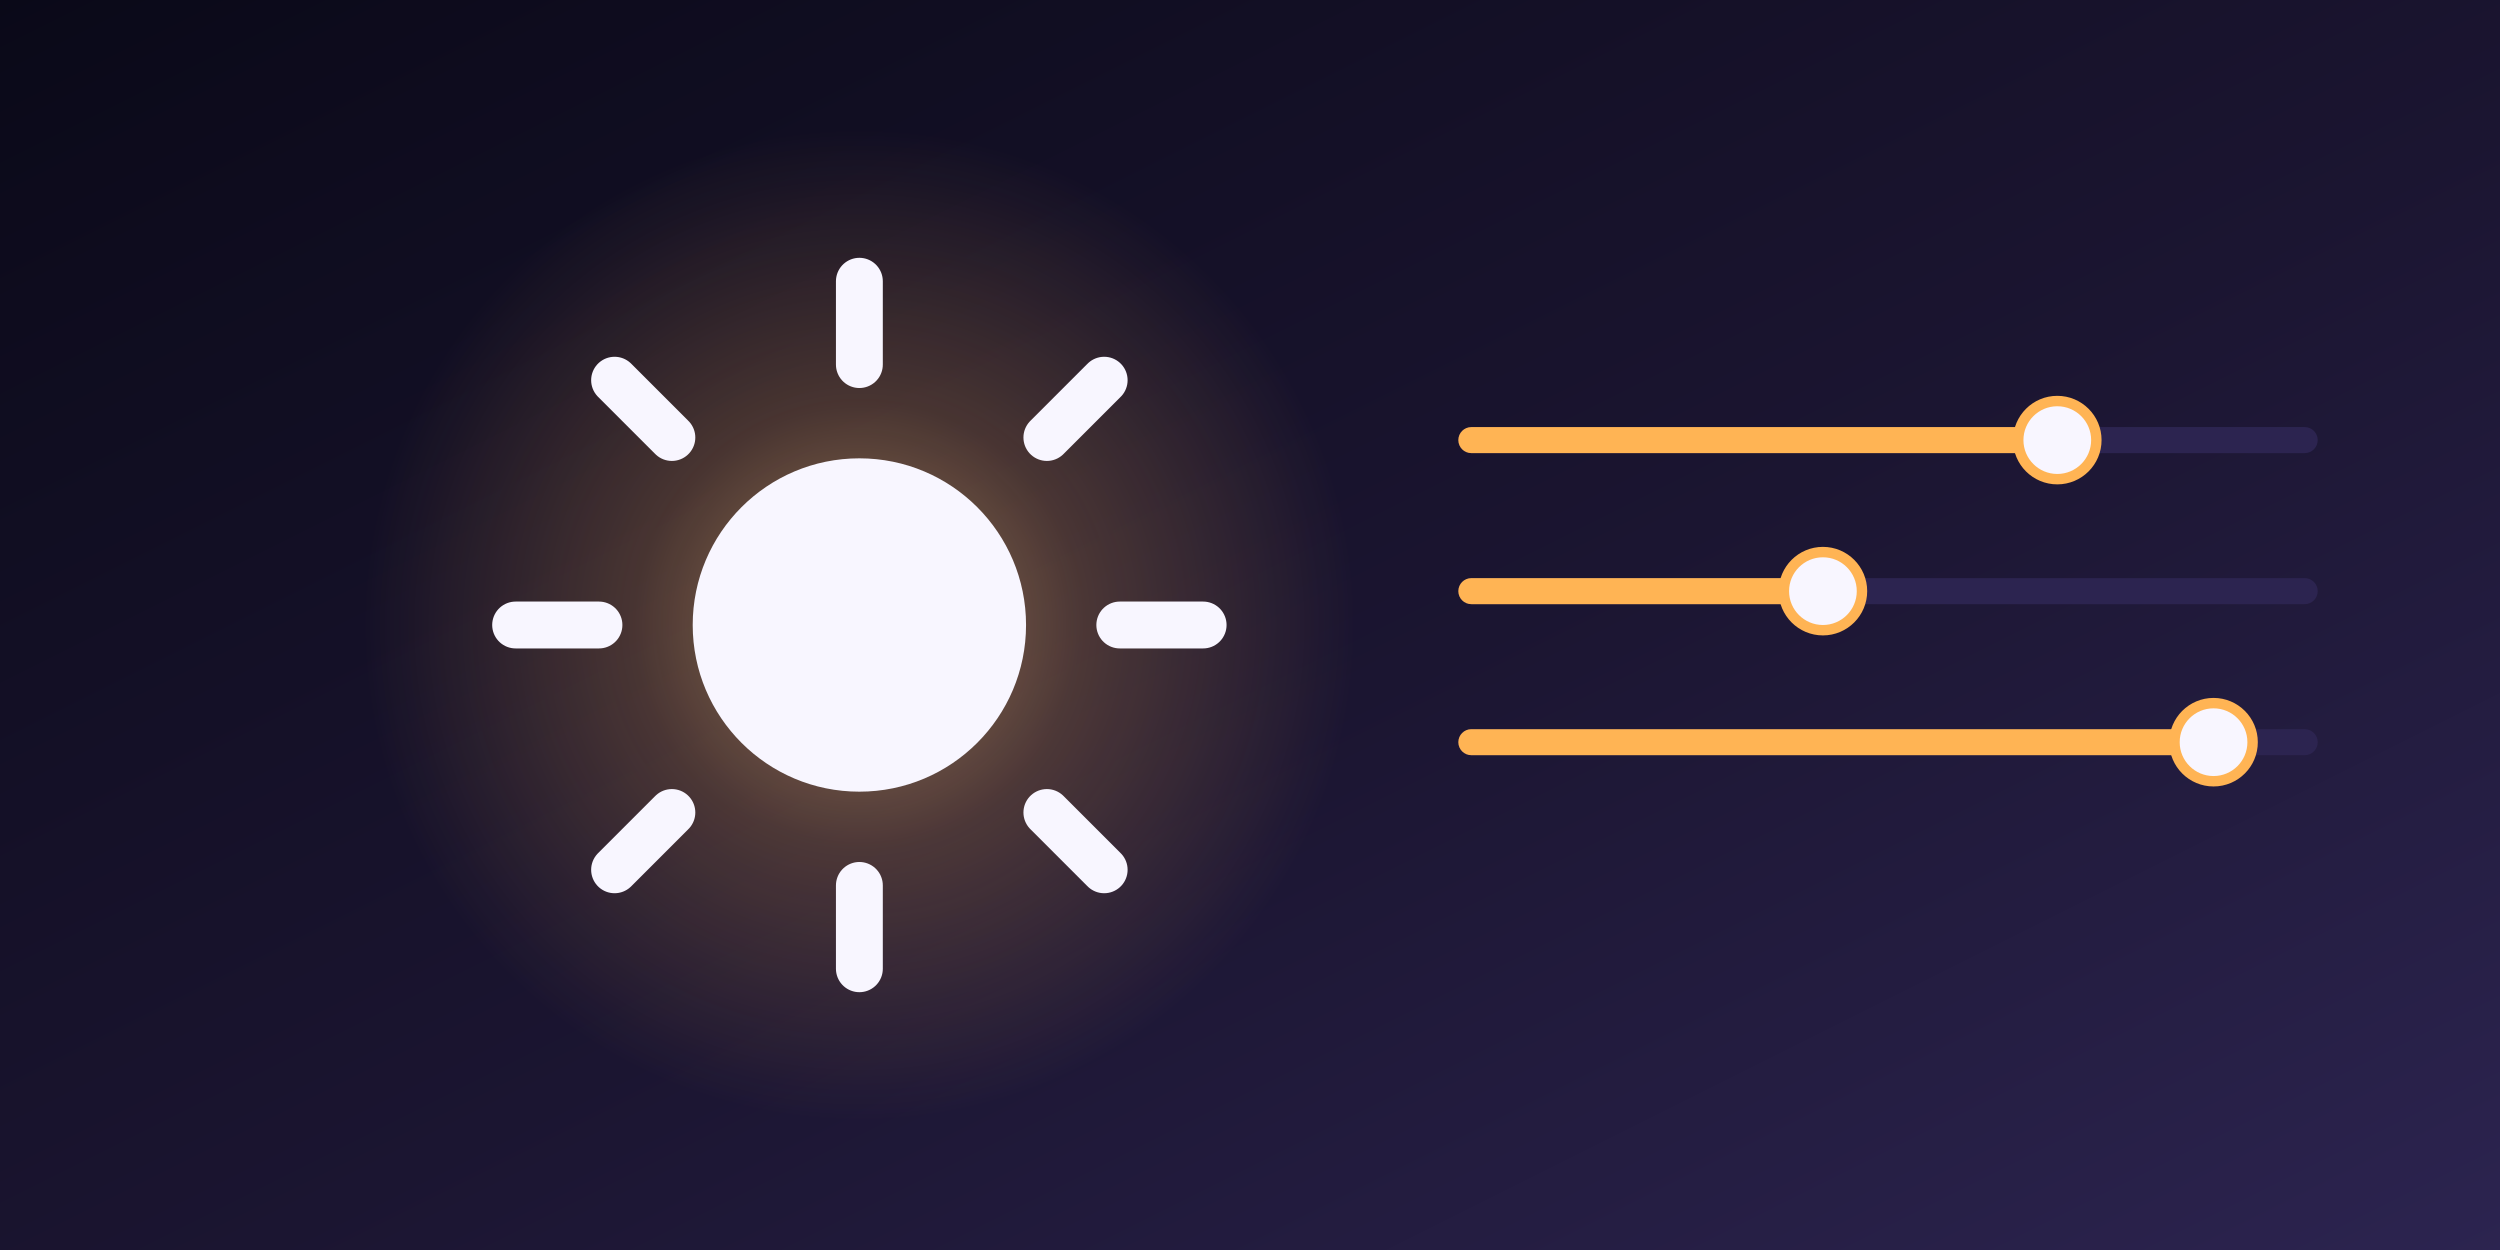
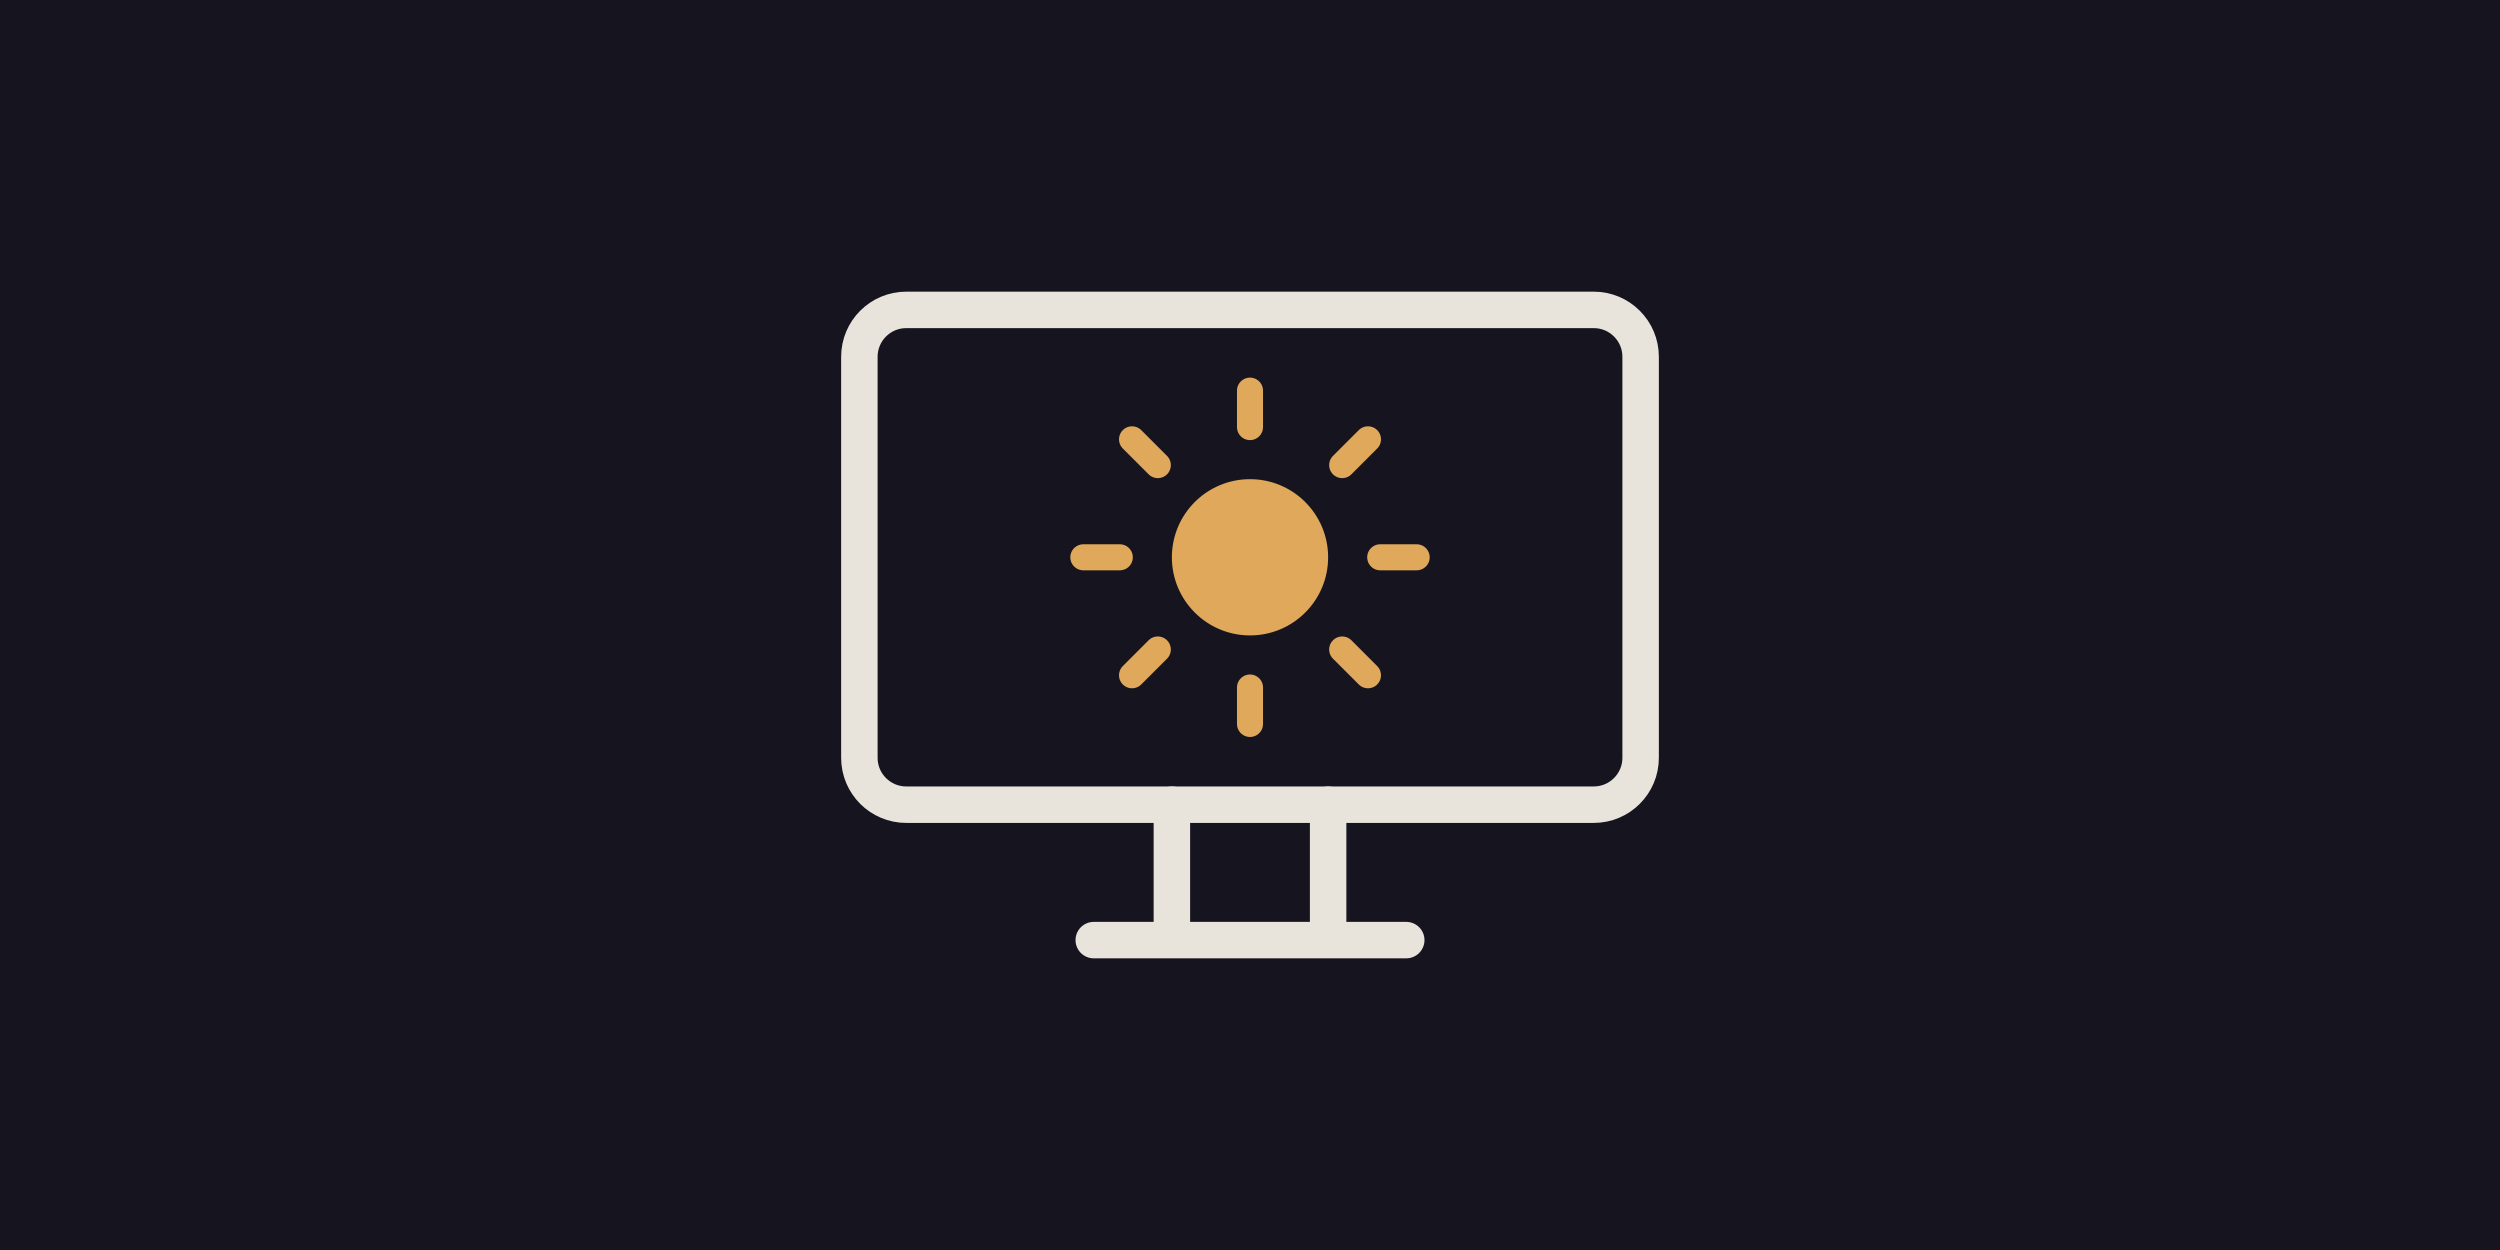
<svg xmlns="http://www.w3.org/2000/svg" viewBox="0 0 960 480">
-   <defs>
-     <linearGradient id="lm-bg" x1="0%" y1="0%" x2="100%" y2="100%">
-       <stop offset="0%" stop-color="#0a0918" />
-       <stop offset="55%" stop-color="#1b1531" />
-       <stop offset="100%" stop-color="#2c2450" />
-     </linearGradient>
-     <radialGradient id="lm-glow" cx="50%" cy="50%" r="50%">
-       <stop offset="0%" stop-color="#ffcf8c" stop-opacity="0.55" />
-       <stop offset="45%" stop-color="#ffb454" stop-opacity="0.22" />
-       <stop offset="100%" stop-color="#ffb454" stop-opacity="0" />
-     </radialGradient>
-   </defs>
-   <rect x="0" y="0" width="960" height="480" fill="url(#lm-bg)" />
-   <circle cx="330" cy="240" r="190" fill="url(#lm-glow)" />
-   <g>
-     <circle cx="330" cy="240" r="64" fill="#f8f6ff" />
-     <g stroke="#f8f6ff" stroke-width="18" stroke-linecap="round">
-       <line x1="330" y1="108" x2="330" y2="140" />
-       <line x1="330" y1="340" x2="330" y2="372" />
-       <line x1="198" y1="240" x2="230" y2="240" />
-       <line x1="430" y1="240" x2="462" y2="240" />
-       <line x1="236" y1="146" x2="258" y2="168" />
-       <line x1="402" y1="312" x2="424" y2="334" />
-       <line x1="424" y1="146" x2="402" y2="168" />
-       <line x1="258" y1="312" x2="236" y2="334" />
+   <rect width="960" height="480" fill="#16151f" />
+   <g transform="translate(0 9)">
+     <rect x="330" y="110" width="300" height="190" rx="18" fill="none" stroke="#e8e4dc" stroke-width="14" />
+     <path d="M450 300 V346 M510 300 V346 M420 352 H540" stroke="#e8e4dc" stroke-width="14" stroke-linecap="round" />
+     <circle cx="480.0" cy="205.0" r="30.0" fill="#e0a85a" />
+     <g stroke="#e0a85a" stroke-width="10" stroke-linecap="round">
+       <line x1="530.0" y1="205.0" x2="544.0" y2="205.0" />
+       <line x1="515.4" y1="240.4" x2="525.3" y2="250.3" />
+       <line x1="480.0" y1="255.0" x2="480.0" y2="269.0" />
+       <line x1="444.6" y1="240.4" x2="434.7" y2="250.3" />
+       <line x1="430.0" y1="205.0" x2="416.0" y2="205.0" />
+       <line x1="444.6" y1="169.6" x2="434.7" y2="159.7" />
+       <line x1="480.0" y1="155.0" x2="480.0" y2="141.0" />
+       <line x1="515.4" y1="169.6" x2="525.3" y2="159.7" />
    </g>
  </g>
-   <g>
-     <rect x="560" y="164" width="330" height="10" rx="5" fill="#2c2450" />
-     <rect x="560" y="164" width="230" height="10" rx="5" fill="#ffb454" />
-     <circle cx="790" cy="169" r="15" fill="#f8f6ff" stroke="#ffb454" stroke-width="4" />
-     <rect x="560" y="222" width="330" height="10" rx="5" fill="#2c2450" />
-     <rect x="560" y="222" width="140" height="10" rx="5" fill="#ffb454" />
-     <circle cx="700" cy="227" r="15" fill="#f8f6ff" stroke="#ffb454" stroke-width="4" />
-     <rect x="560" y="280" width="330" height="10" rx="5" fill="#2c2450" />
-     <rect x="560" y="280" width="290" height="10" rx="5" fill="#ffb454" />
-     <circle cx="850" cy="285" r="15" fill="#f8f6ff" stroke="#ffb454" stroke-width="4" />
-   </g>
</svg>
